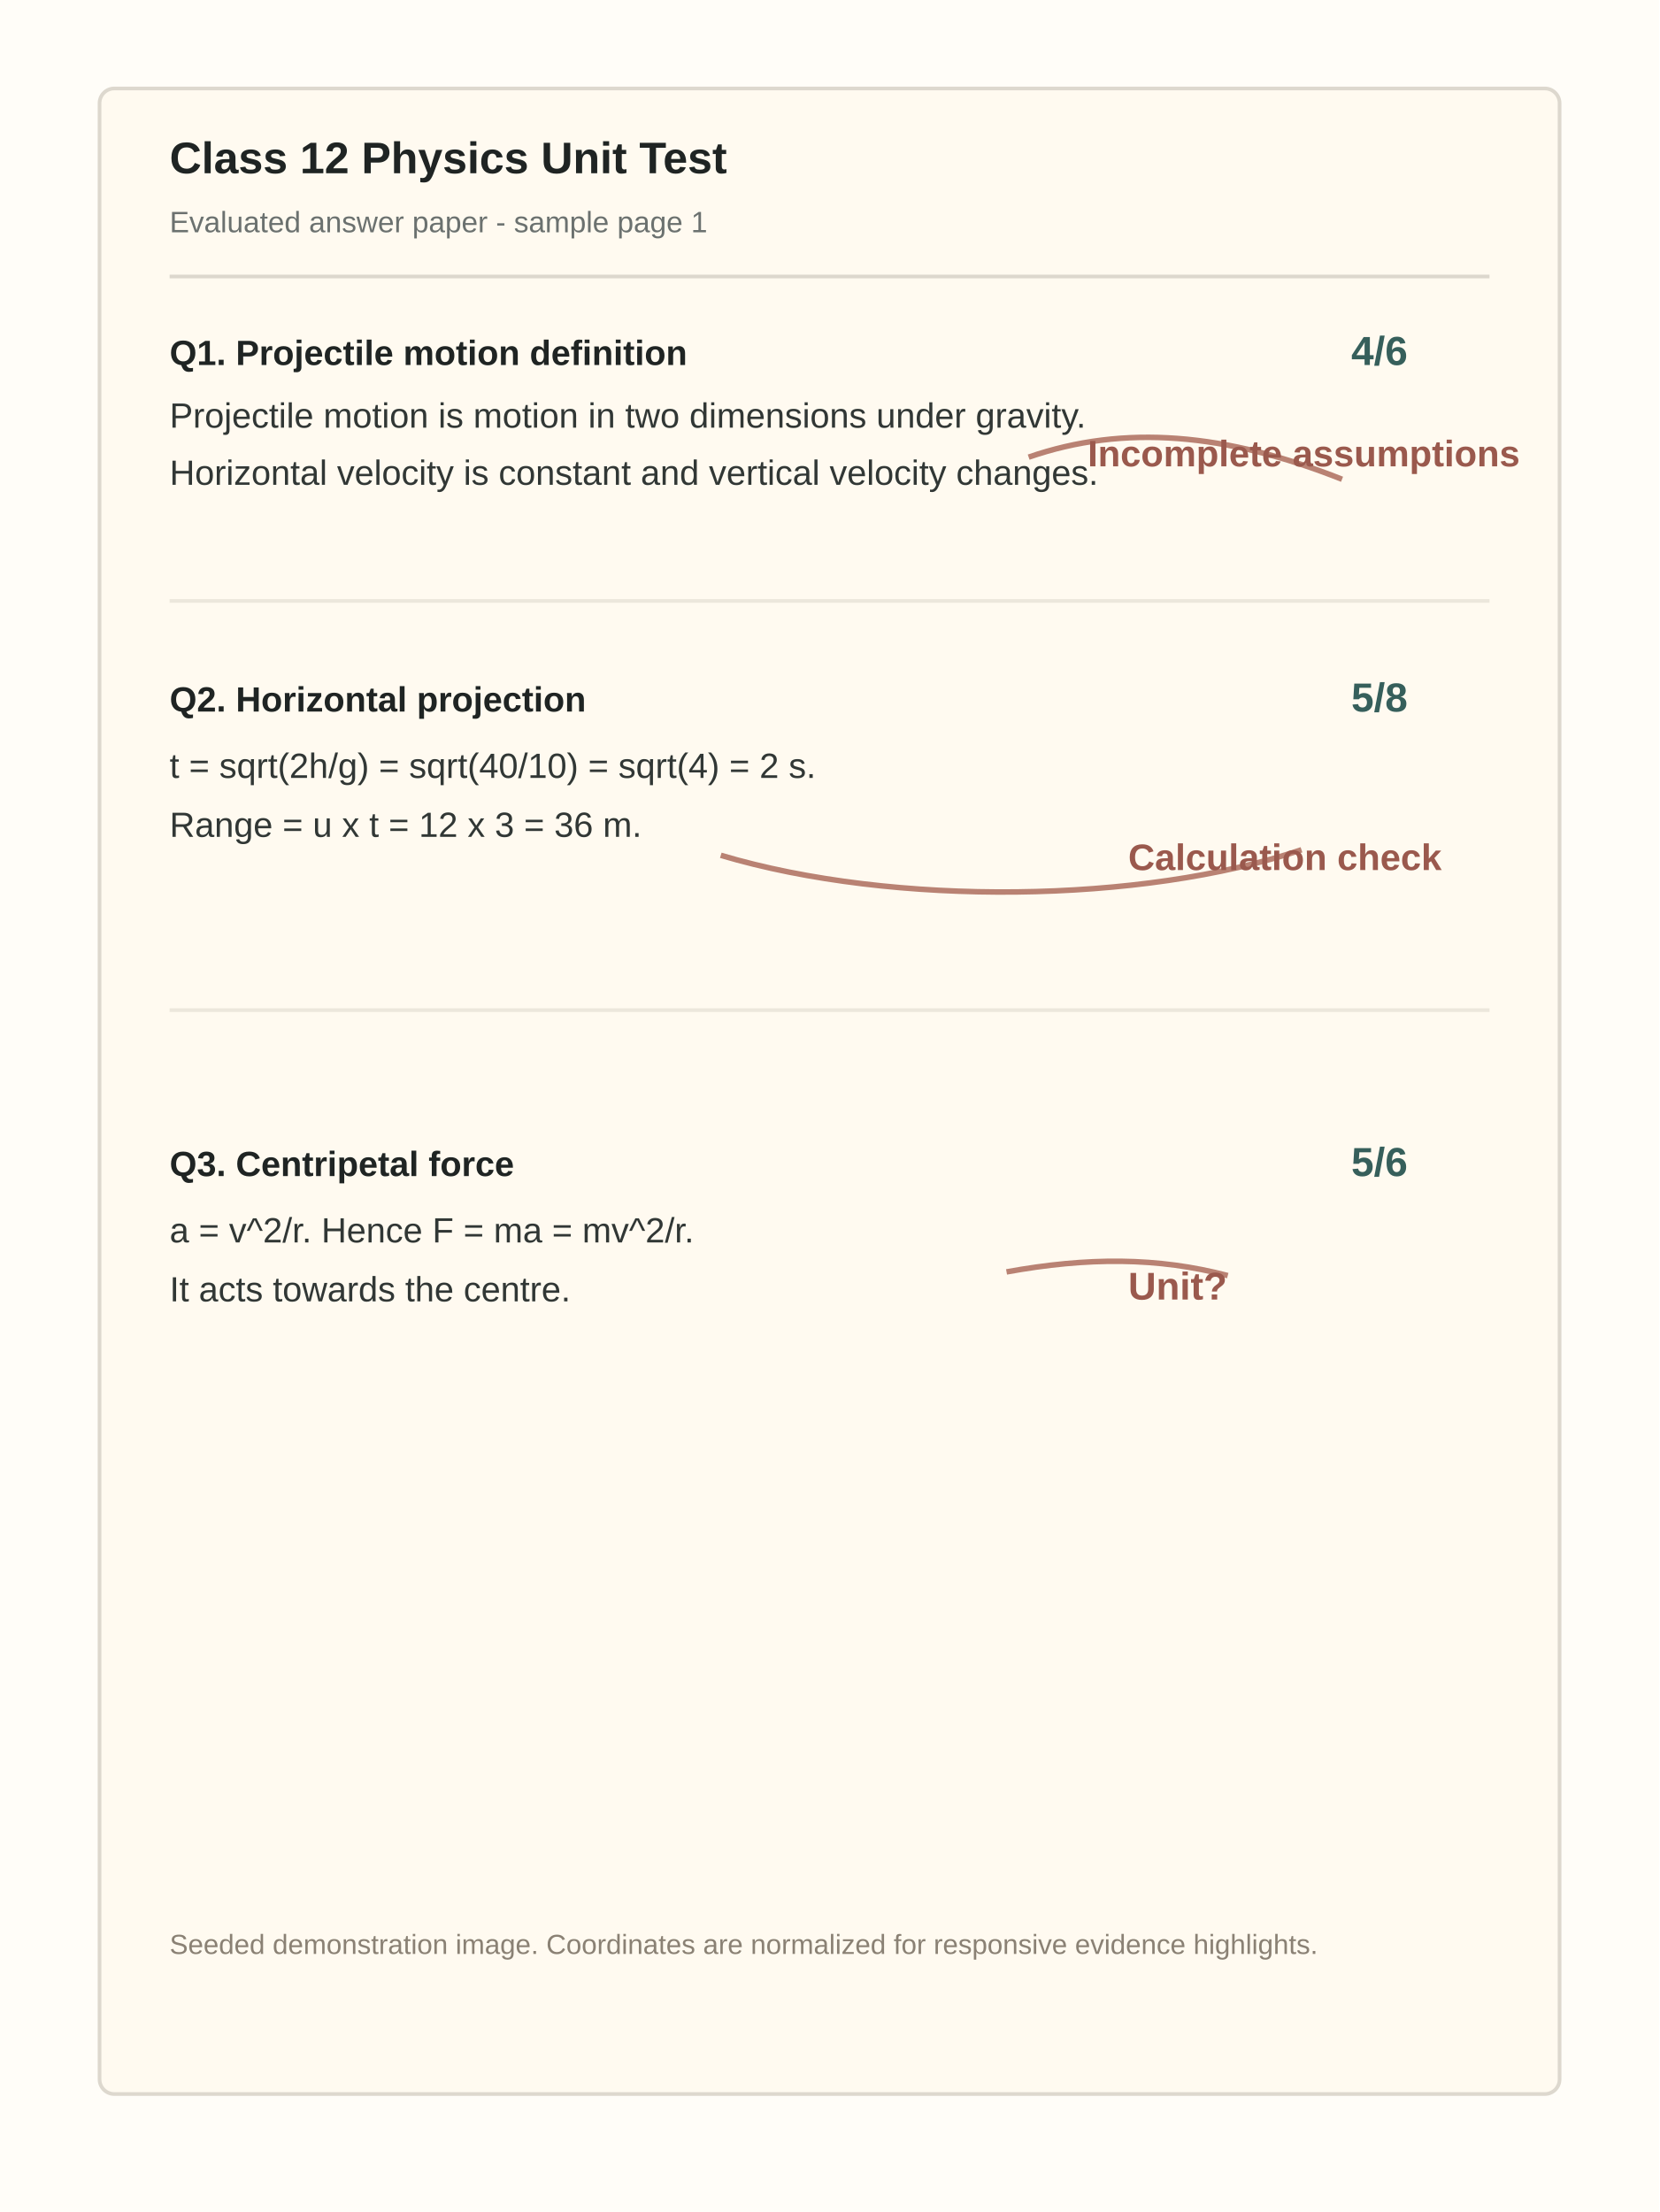
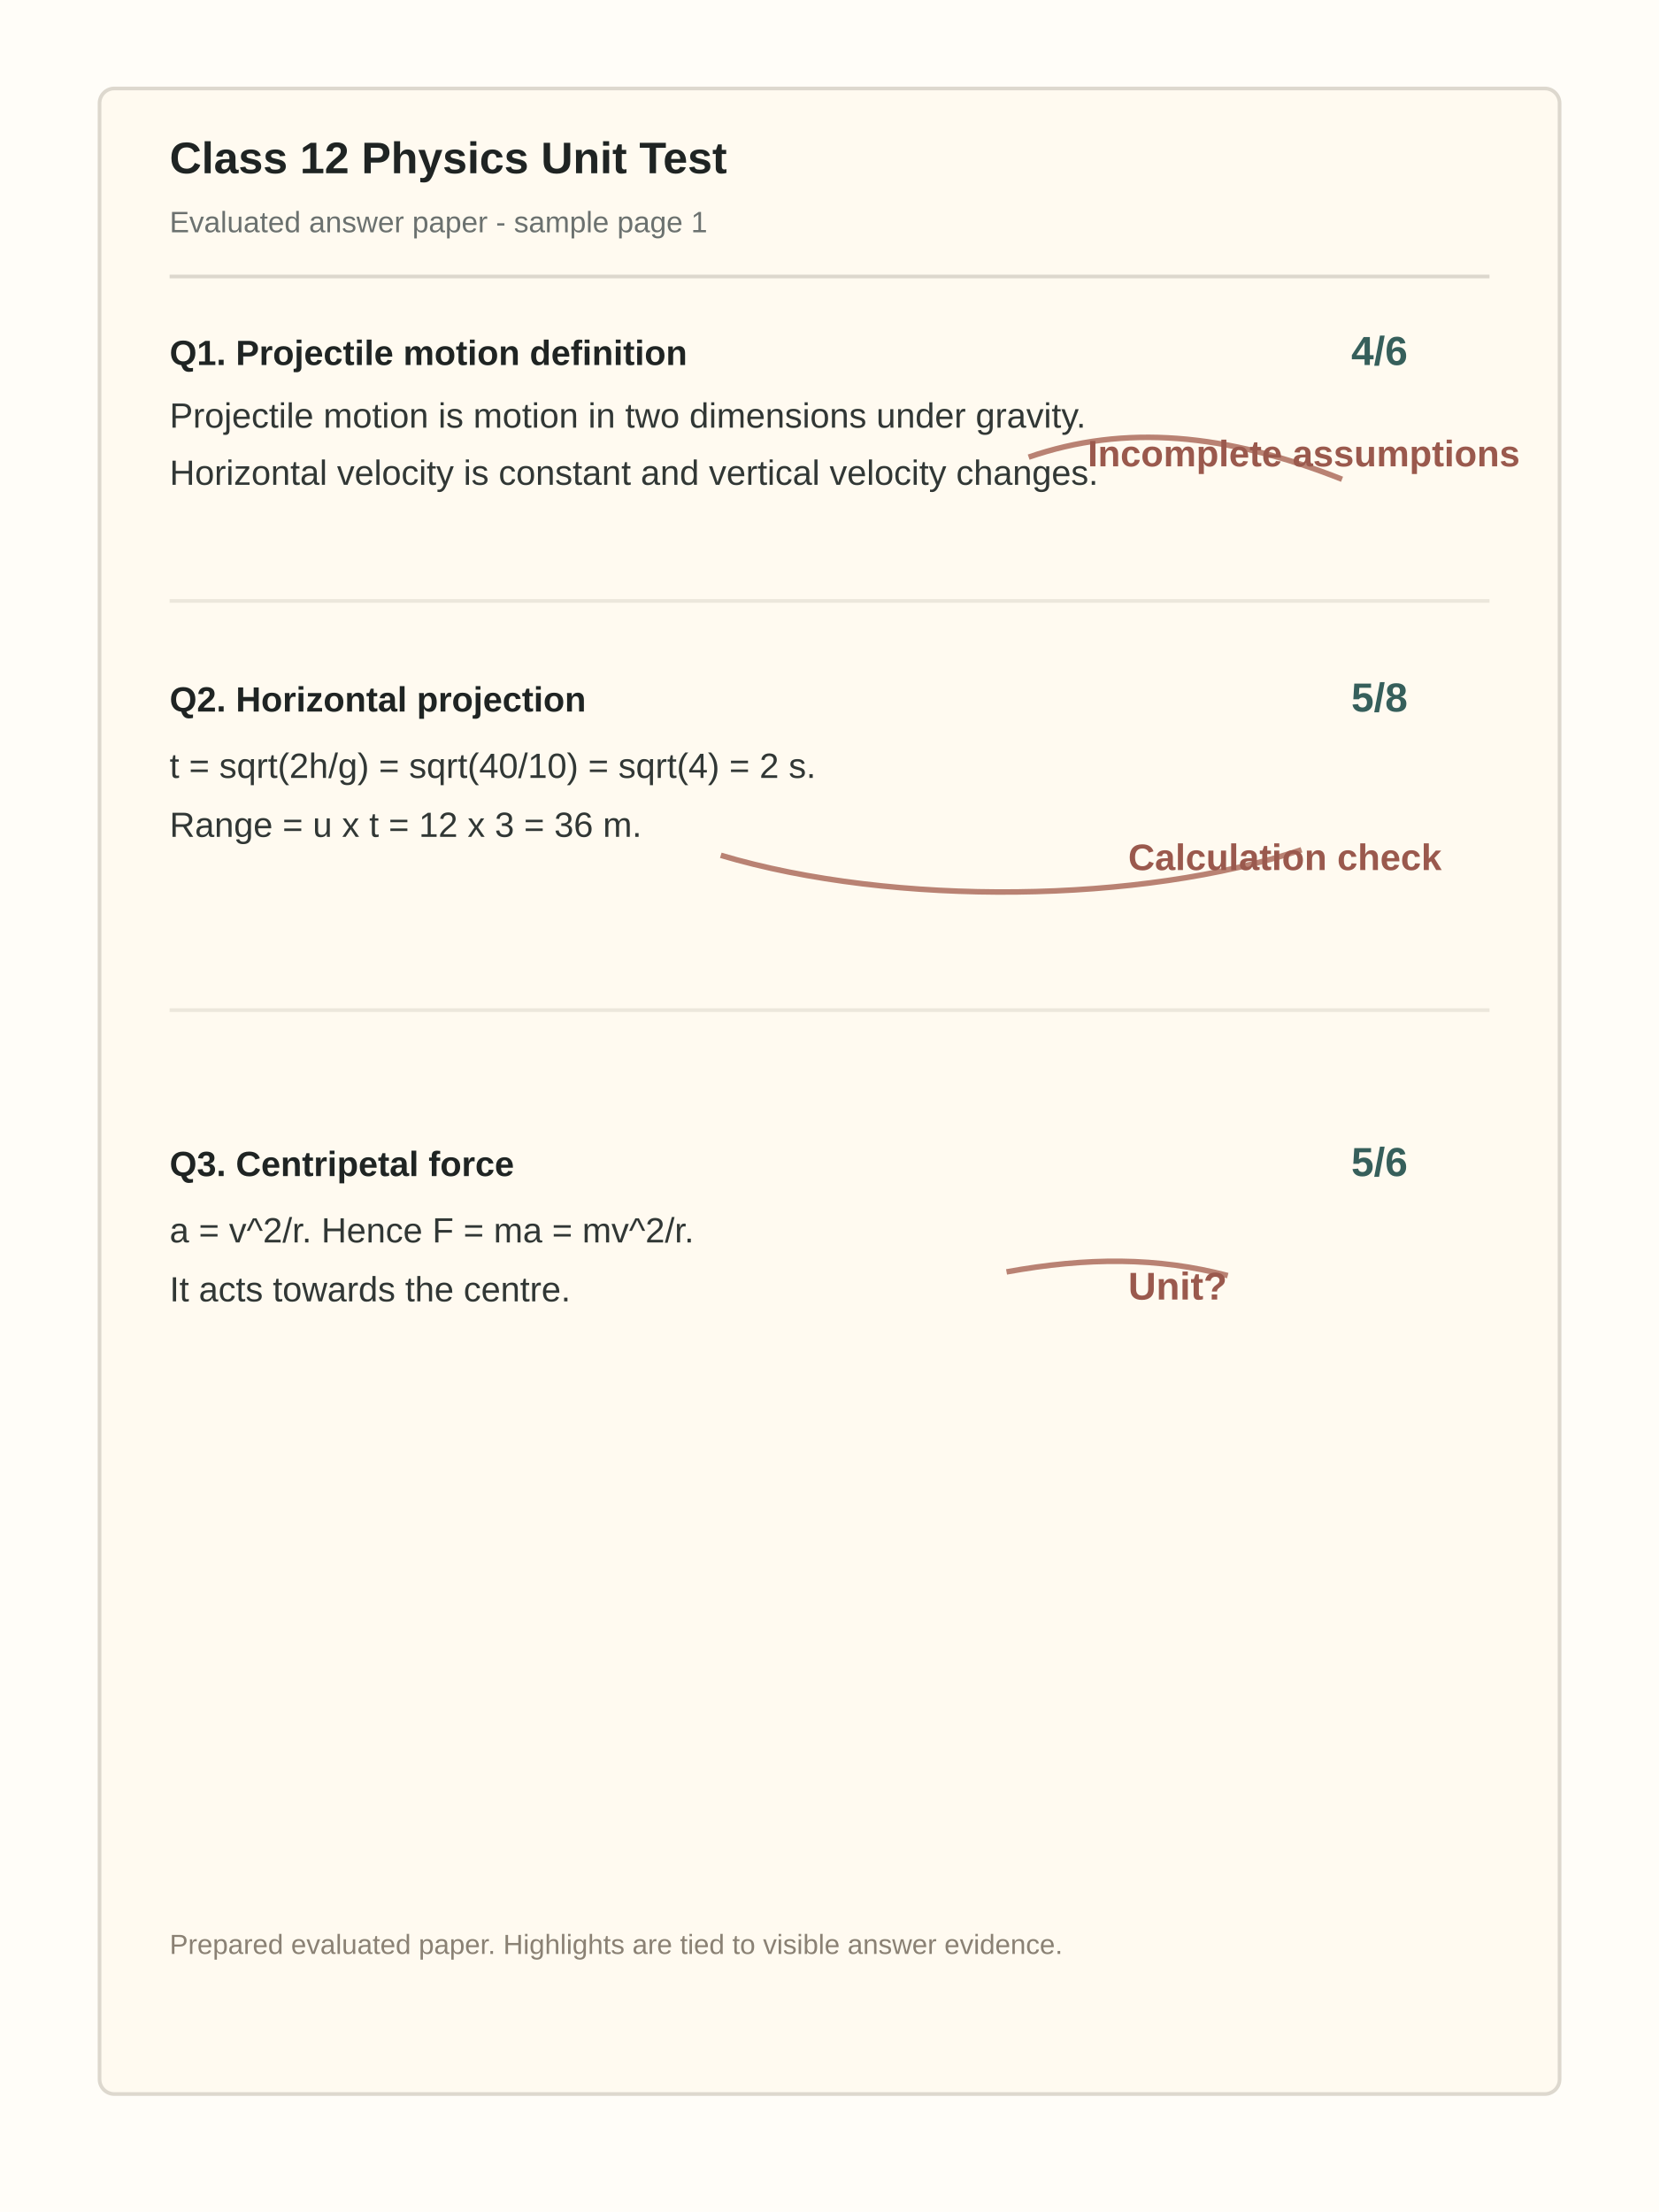
<svg xmlns="http://www.w3.org/2000/svg" width="900" height="1200" viewBox="0 0 900 1200" role="img" aria-labelledby="title desc">
  <rect width="900" height="1200" fill="#fffdf8" />
  <rect x="54" y="48" width="792" height="1088" rx="8" fill="#fffaf0" stroke="#ddd8ce" stroke-width="2" />
  <text x="92" y="94" font-family="Arial, sans-serif" font-size="24" fill="#1f2423" font-weight="700">Class 12 Physics Unit Test</text>
  <text x="92" y="126" font-family="Arial, sans-serif" font-size="16" fill="#6b716f">Evaluated answer paper - sample page 1</text>
  <line x1="92" y1="150" x2="808" y2="150" stroke="#ddd8ce" stroke-width="2" />
  <text x="92" y="198" font-family="Arial, sans-serif" font-size="19" fill="#1f2423" font-weight="700">Q1. Projectile motion definition</text>
  <text x="92" y="232" font-family="Arial, sans-serif" font-size="19" fill="#313735">Projectile motion is motion in two dimensions under gravity.</text>
  <text x="92" y="263" font-family="Arial, sans-serif" font-size="19" fill="#313735">Horizontal velocity is constant and vertical velocity changes.</text>
  <path d="M558 248 C610 230, 665 235, 728 260" fill="none" stroke="#b98273" stroke-width="3" />
  <text x="590" y="253" font-family="Arial, sans-serif" font-size="20" fill="#9a594d" font-weight="700">Incomplete assumptions</text>
  <text x="733" y="198" font-family="Arial, sans-serif" font-size="22" fill="#365f5b" font-weight="700">4/6</text>
  <line x1="92" y1="326" x2="808" y2="326" stroke="#ece7dc" stroke-width="2" />
  <text x="92" y="386" font-family="Arial, sans-serif" font-size="19" fill="#1f2423" font-weight="700">Q2. Horizontal projection</text>
  <text x="92" y="422" font-family="Arial, sans-serif" font-size="19" fill="#313735">t = sqrt(2h/g) = sqrt(40/10) = sqrt(4) = 2 s.</text>
  <text x="92" y="454" font-family="Arial, sans-serif" font-size="19" fill="#313735">Range = u x t = 12 x 3 = 36 m.</text>
  <path d="M391 464 C485 492, 620 490, 706 461" fill="none" stroke="#b98273" stroke-width="3" />
  <text x="612" y="472" font-family="Arial, sans-serif" font-size="20" fill="#9a594d" font-weight="700">Calculation check</text>
  <text x="733" y="386" font-family="Arial, sans-serif" font-size="22" fill="#365f5b" font-weight="700">5/8</text>
  <line x1="92" y1="548" x2="808" y2="548" stroke="#ece7dc" stroke-width="2" />
  <text x="92" y="638" font-family="Arial, sans-serif" font-size="19" fill="#1f2423" font-weight="700">Q3. Centripetal force</text>
  <text x="92" y="674" font-family="Arial, sans-serif" font-size="19" fill="#313735">a = v^2/r. Hence F = ma = mv^2/r.</text>
  <text x="92" y="706" font-family="Arial, sans-serif" font-size="19" fill="#313735">It acts towards the centre.</text>
  <path d="M546 690 C590 682, 628 682, 666 692" fill="none" stroke="#b98273" stroke-width="3" />
  <text x="612" y="705" font-family="Arial, sans-serif" font-size="21" fill="#9a594d" font-weight="700">Unit?</text>
  <text x="733" y="638" font-family="Arial, sans-serif" font-size="22" fill="#365f5b" font-weight="700">5/6</text>
-   <text x="92" y="1060" font-family="Arial, sans-serif" font-size="15" fill="#8a8174">Seeded demonstration image. Coordinates are normalized for responsive evidence highlights.</text>
+   <text x="92" y="1060" font-family="Arial, sans-serif" font-size="15" fill="#8a8174">Prepared evaluated paper. Highlights are tied to visible answer evidence.</text>
</svg>
